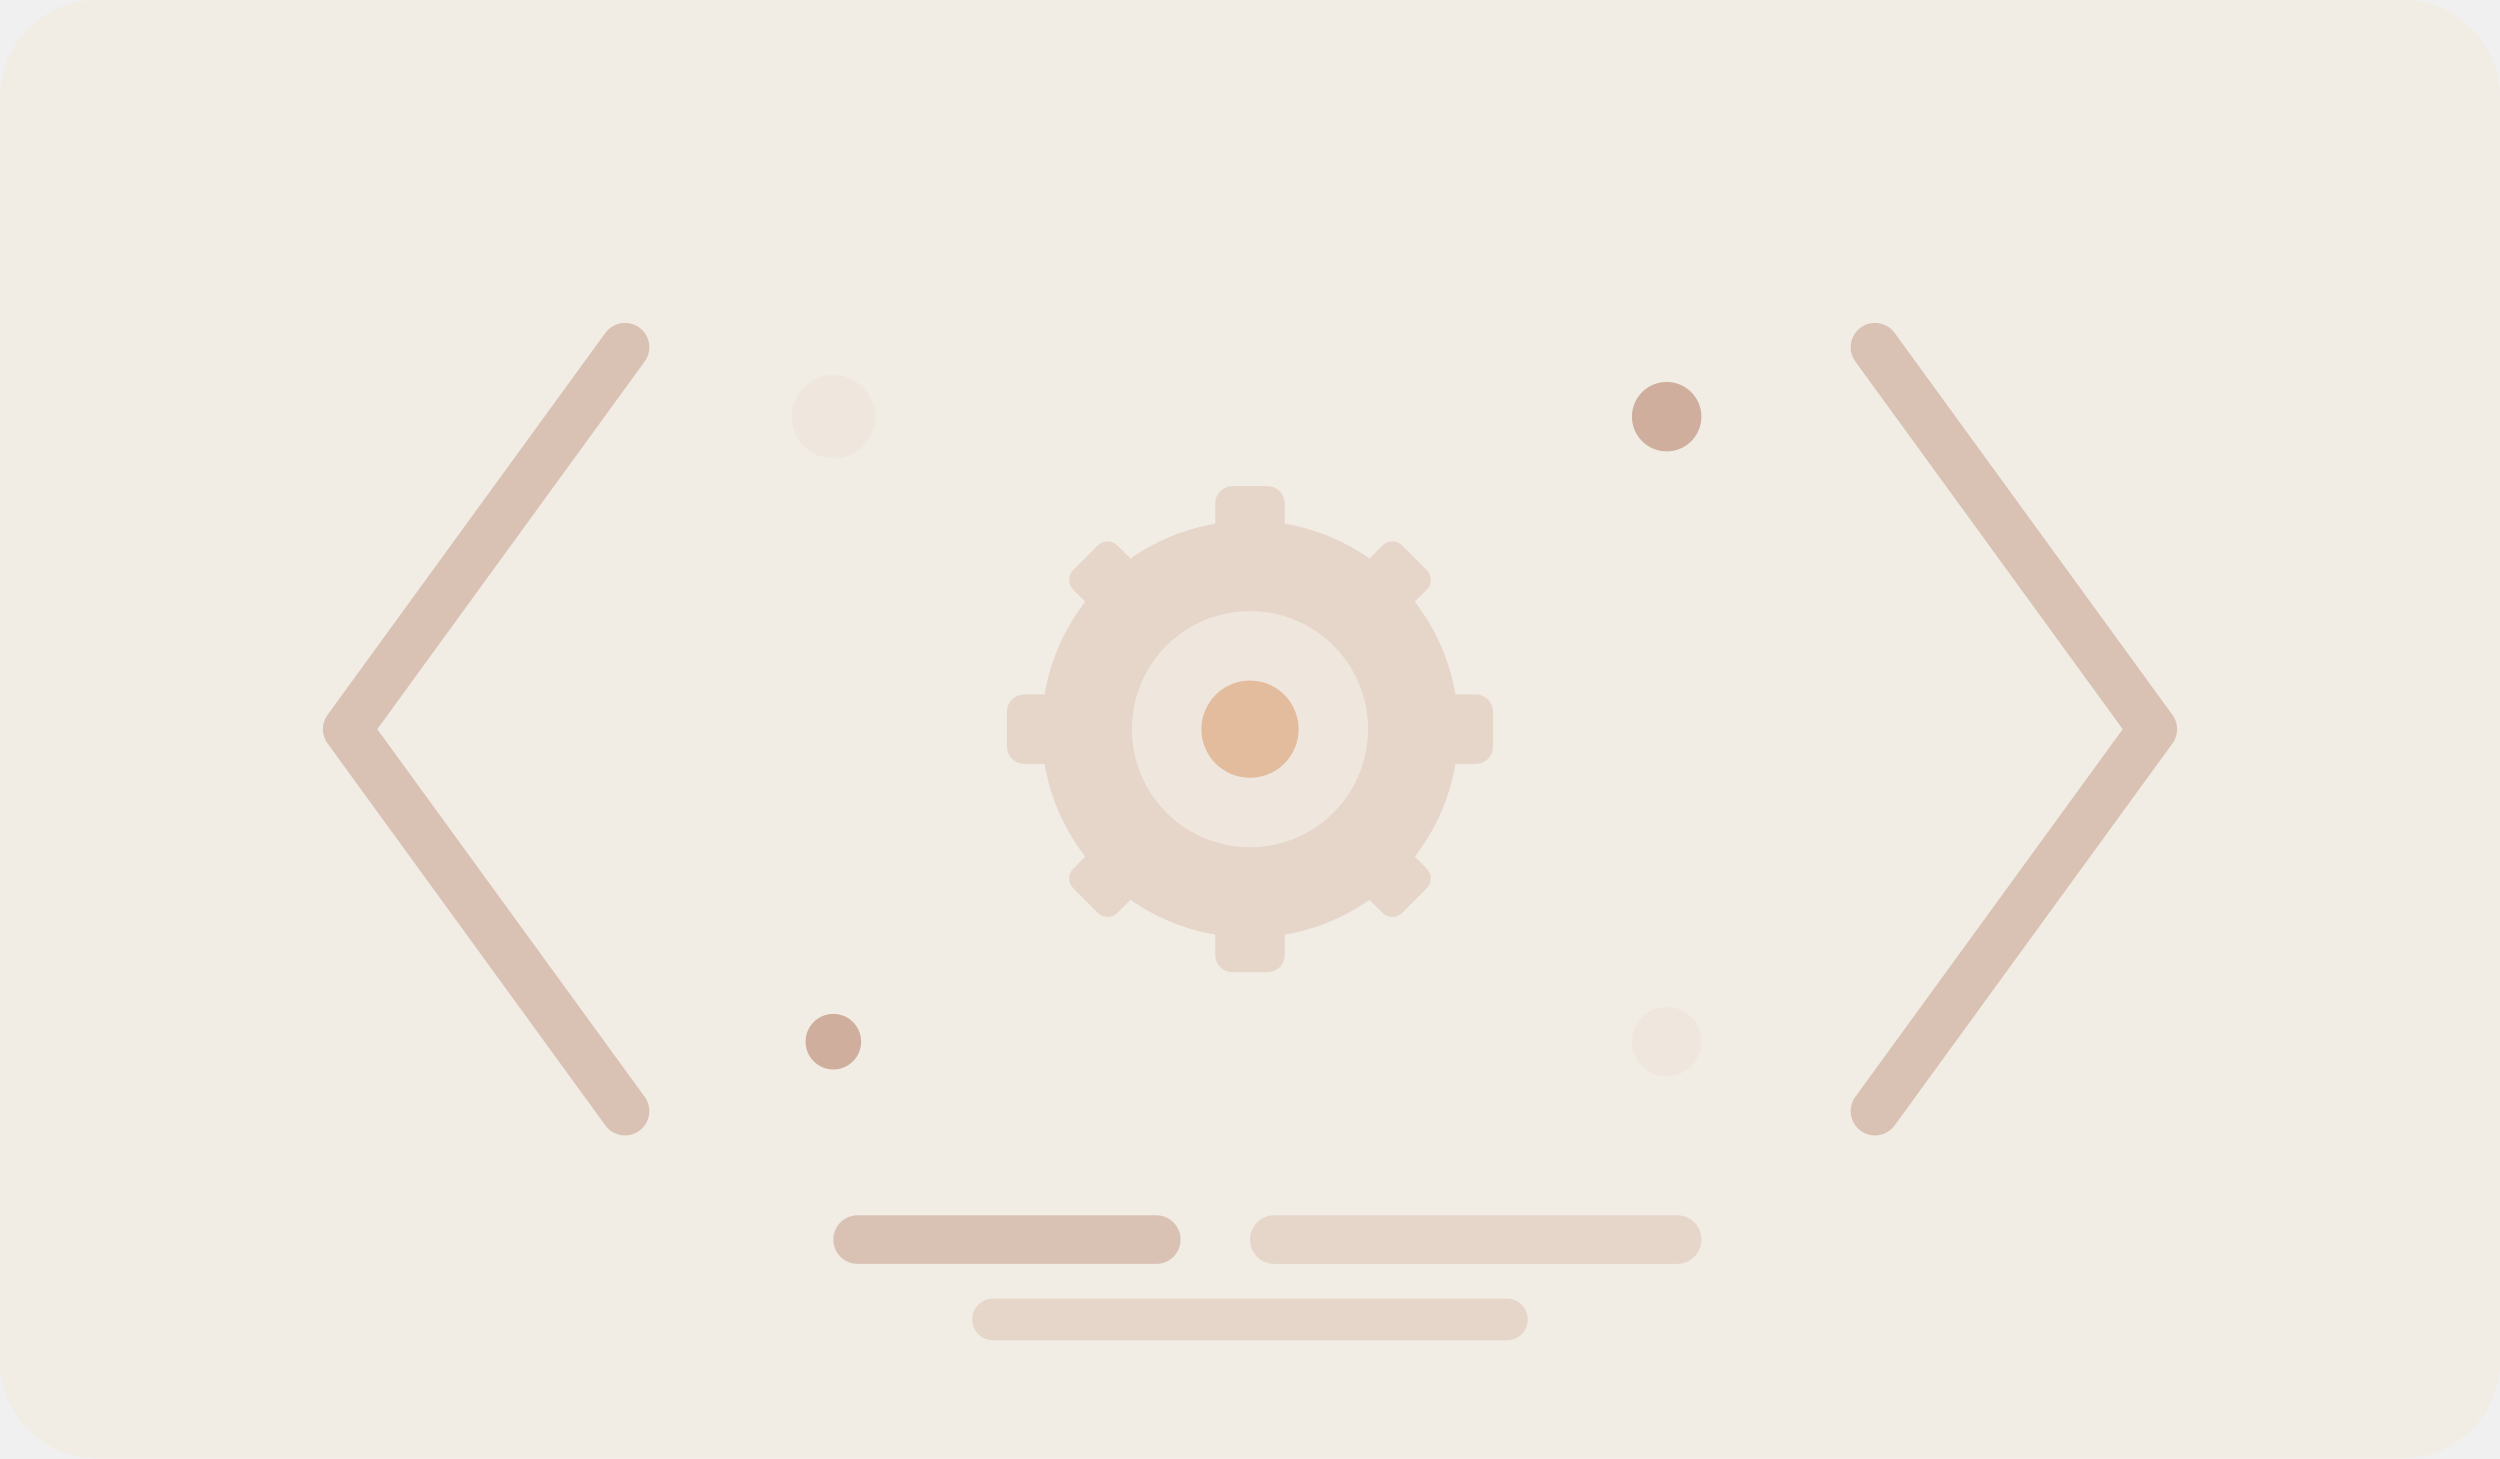
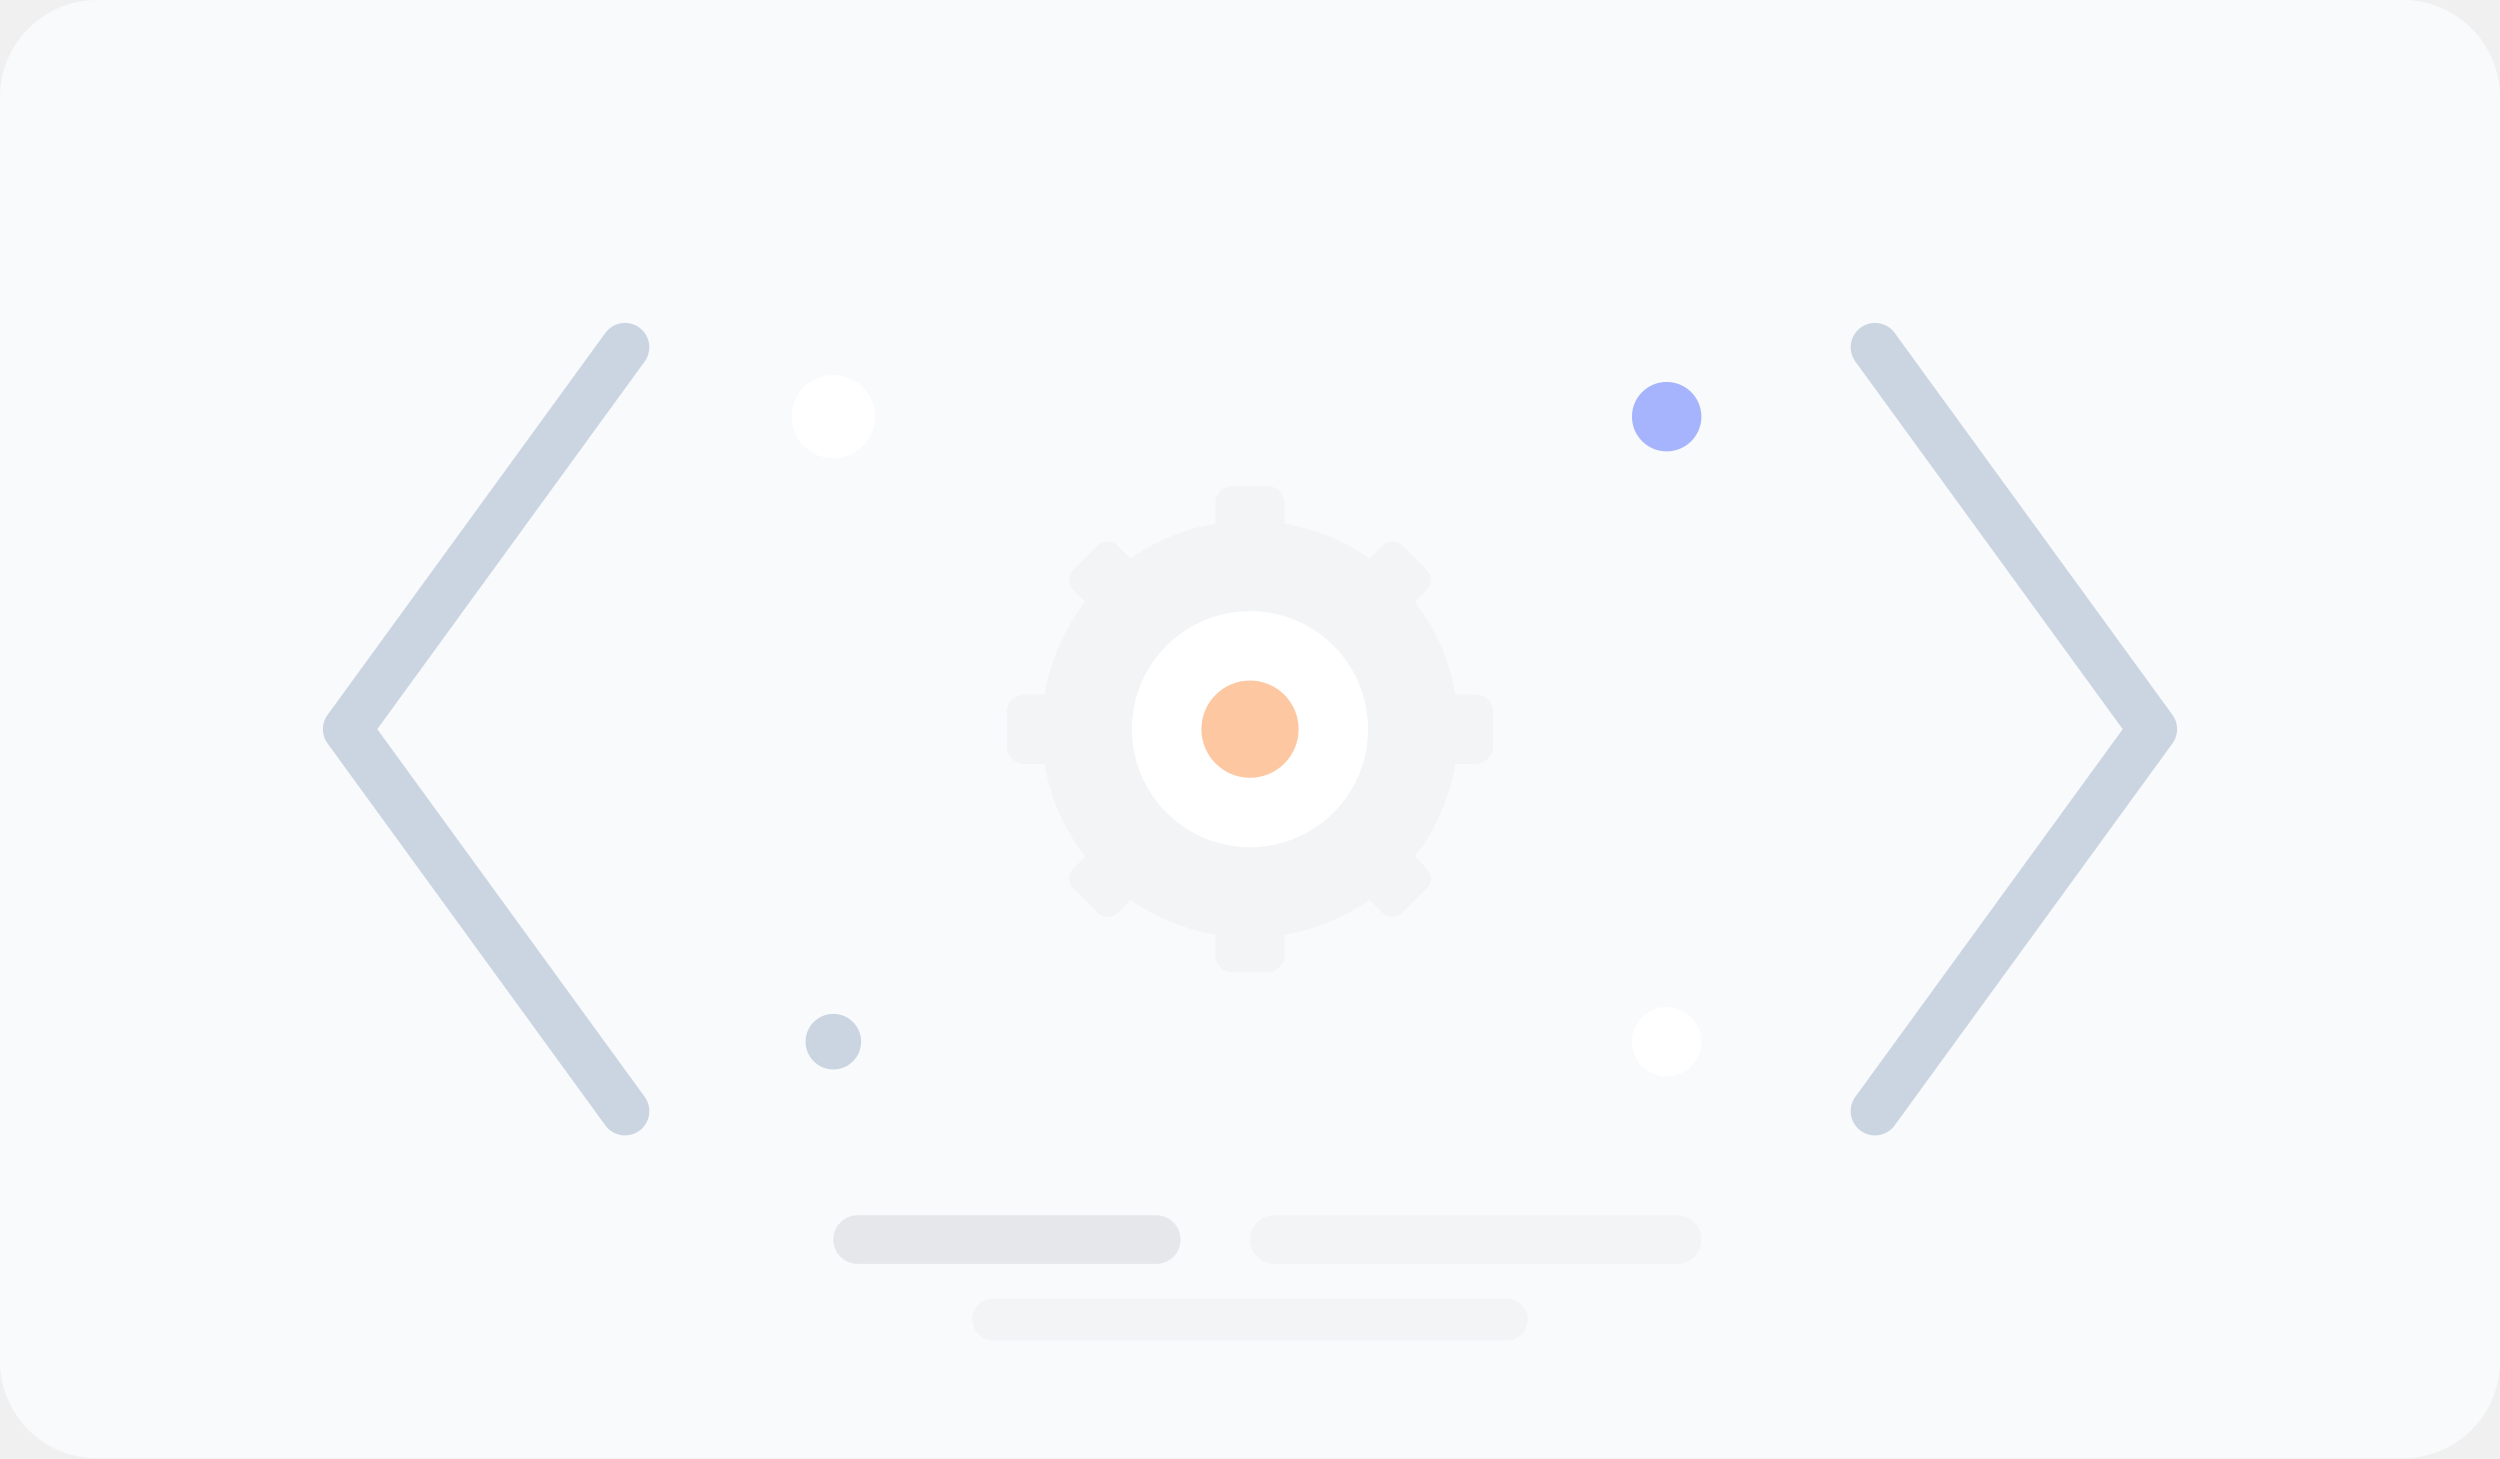
<svg xmlns="http://www.w3.org/2000/svg" width="720" height="420" viewBox="0 0 720 420" fill="none">
-   <rect width="720" height="420" rx="28" fill="#F1ECE4" />
-   <path d="M180 100L100 210L180 320" stroke="#D9C2B4" stroke-width="14" stroke-linecap="round" stroke-linejoin="round" fill="none" />
-   <path d="M540 100L620 210L540 320" stroke="#D9C2B4" stroke-width="14" stroke-linecap="round" stroke-linejoin="round" fill="none" />
-   <circle cx="360" cy="210" r="60" fill="#E6D6CA" />
-   <circle cx="360" cy="210" r="34" fill="#EFE7DE" />
-   <rect x="350" y="140" width="20" height="22" rx="5" fill="#E6D6CA" />
-   <rect x="350" y="258" width="20" height="22" rx="5" fill="#E6D6CA" />
-   <rect x="290" y="200" width="22" height="20" rx="5" fill="#E6D6CA" />
-   <rect x="408" y="200" width="22" height="20" rx="5" fill="#E6D6CA" />
-   <rect x="310" y="158" width="18" height="18" rx="4" fill="#E6D6CA" transform="rotate(-45 319 167)" />
-   <rect x="392" y="158" width="18" height="18" rx="4" fill="#E6D6CA" transform="rotate(45 401 167)" />
-   <rect x="310" y="244" width="18" height="18" rx="4" fill="#E6D6CA" transform="rotate(45 319 253)" />
-   <rect x="392" y="244" width="18" height="18" rx="4" fill="#E6D6CA" transform="rotate(-45 401 253)" />
-   <circle cx="360" cy="210" r="14" fill="#d07a3a" opacity="0.4" />
-   <rect x="240" y="350" width="100" height="14" rx="7" fill="#D9C2B4" />
-   <rect x="360" y="350" width="130" height="14" rx="7" fill="#E6D6CA" />
-   <rect x="280" y="374" width="160" height="12" rx="6" fill="#E6D6CA" />
-   <circle cx="240" cy="120" r="12" fill="#EFE7DE" />
-   <circle cx="480" cy="120" r="10" fill="#CFAE9D" />
-   <circle cx="240" cy="300" r="8" fill="#CFAE9D" />
-   <circle cx="480" cy="300" r="10" fill="#EFE7DE" />
+   <rect width="720" height="420" rx="28" fill="#F8FAFC" />
+   <path d="M180 100L100 210L180 320" stroke="#CBD5E1" stroke-width="14" stroke-linecap="round" stroke-linejoin="round" fill="none" />
+   <path d="M540 100L620 210L540 320" stroke="#CBD5E1" stroke-width="14" stroke-linecap="round" stroke-linejoin="round" fill="none" />
+   <circle cx="360" cy="210" r="60" fill="#F3F4F6" />
+   <circle cx="360" cy="210" r="34" fill="#FFFFFF" />
+   <rect x="350" y="140" width="20" height="22" rx="5" fill="#F3F4F6" />
+   <rect x="350" y="258" width="20" height="22" rx="5" fill="#F3F4F6" />
+   <rect x="290" y="200" width="22" height="20" rx="5" fill="#F3F4F6" />
+   <rect x="408" y="200" width="22" height="20" rx="5" fill="#F3F4F6" />
+   <rect x="310" y="158" width="18" height="18" rx="4" fill="#F3F4F6" transform="rotate(-45 319 167)" />
+   <rect x="392" y="158" width="18" height="18" rx="4" fill="#F3F4F6" transform="rotate(45 401 167)" />
+   <rect x="310" y="244" width="18" height="18" rx="4" fill="#F3F4F6" transform="rotate(45 319 253)" />
+   <rect x="392" y="244" width="18" height="18" rx="4" fill="#F3F4F6" transform="rotate(-45 401 253)" />
+   <circle cx="360" cy="210" r="14" fill="#F97316" opacity="0.4" />
+   <rect x="240" y="350" width="100" height="14" rx="7" fill="#E5E7EB" />
+   <rect x="360" y="350" width="130" height="14" rx="7" fill="#F3F4F6" />
+   <rect x="280" y="374" width="160" height="12" rx="6" fill="#F3F4F6" />
+   <circle cx="240" cy="120" r="12" fill="#FFFFFF" />
+   <circle cx="480" cy="120" r="10" fill="#A5B4FC" />
+   <circle cx="240" cy="300" r="8" fill="#CBD5E1" />
+   <circle cx="480" cy="300" r="10" fill="#FFFFFF" />
</svg>
